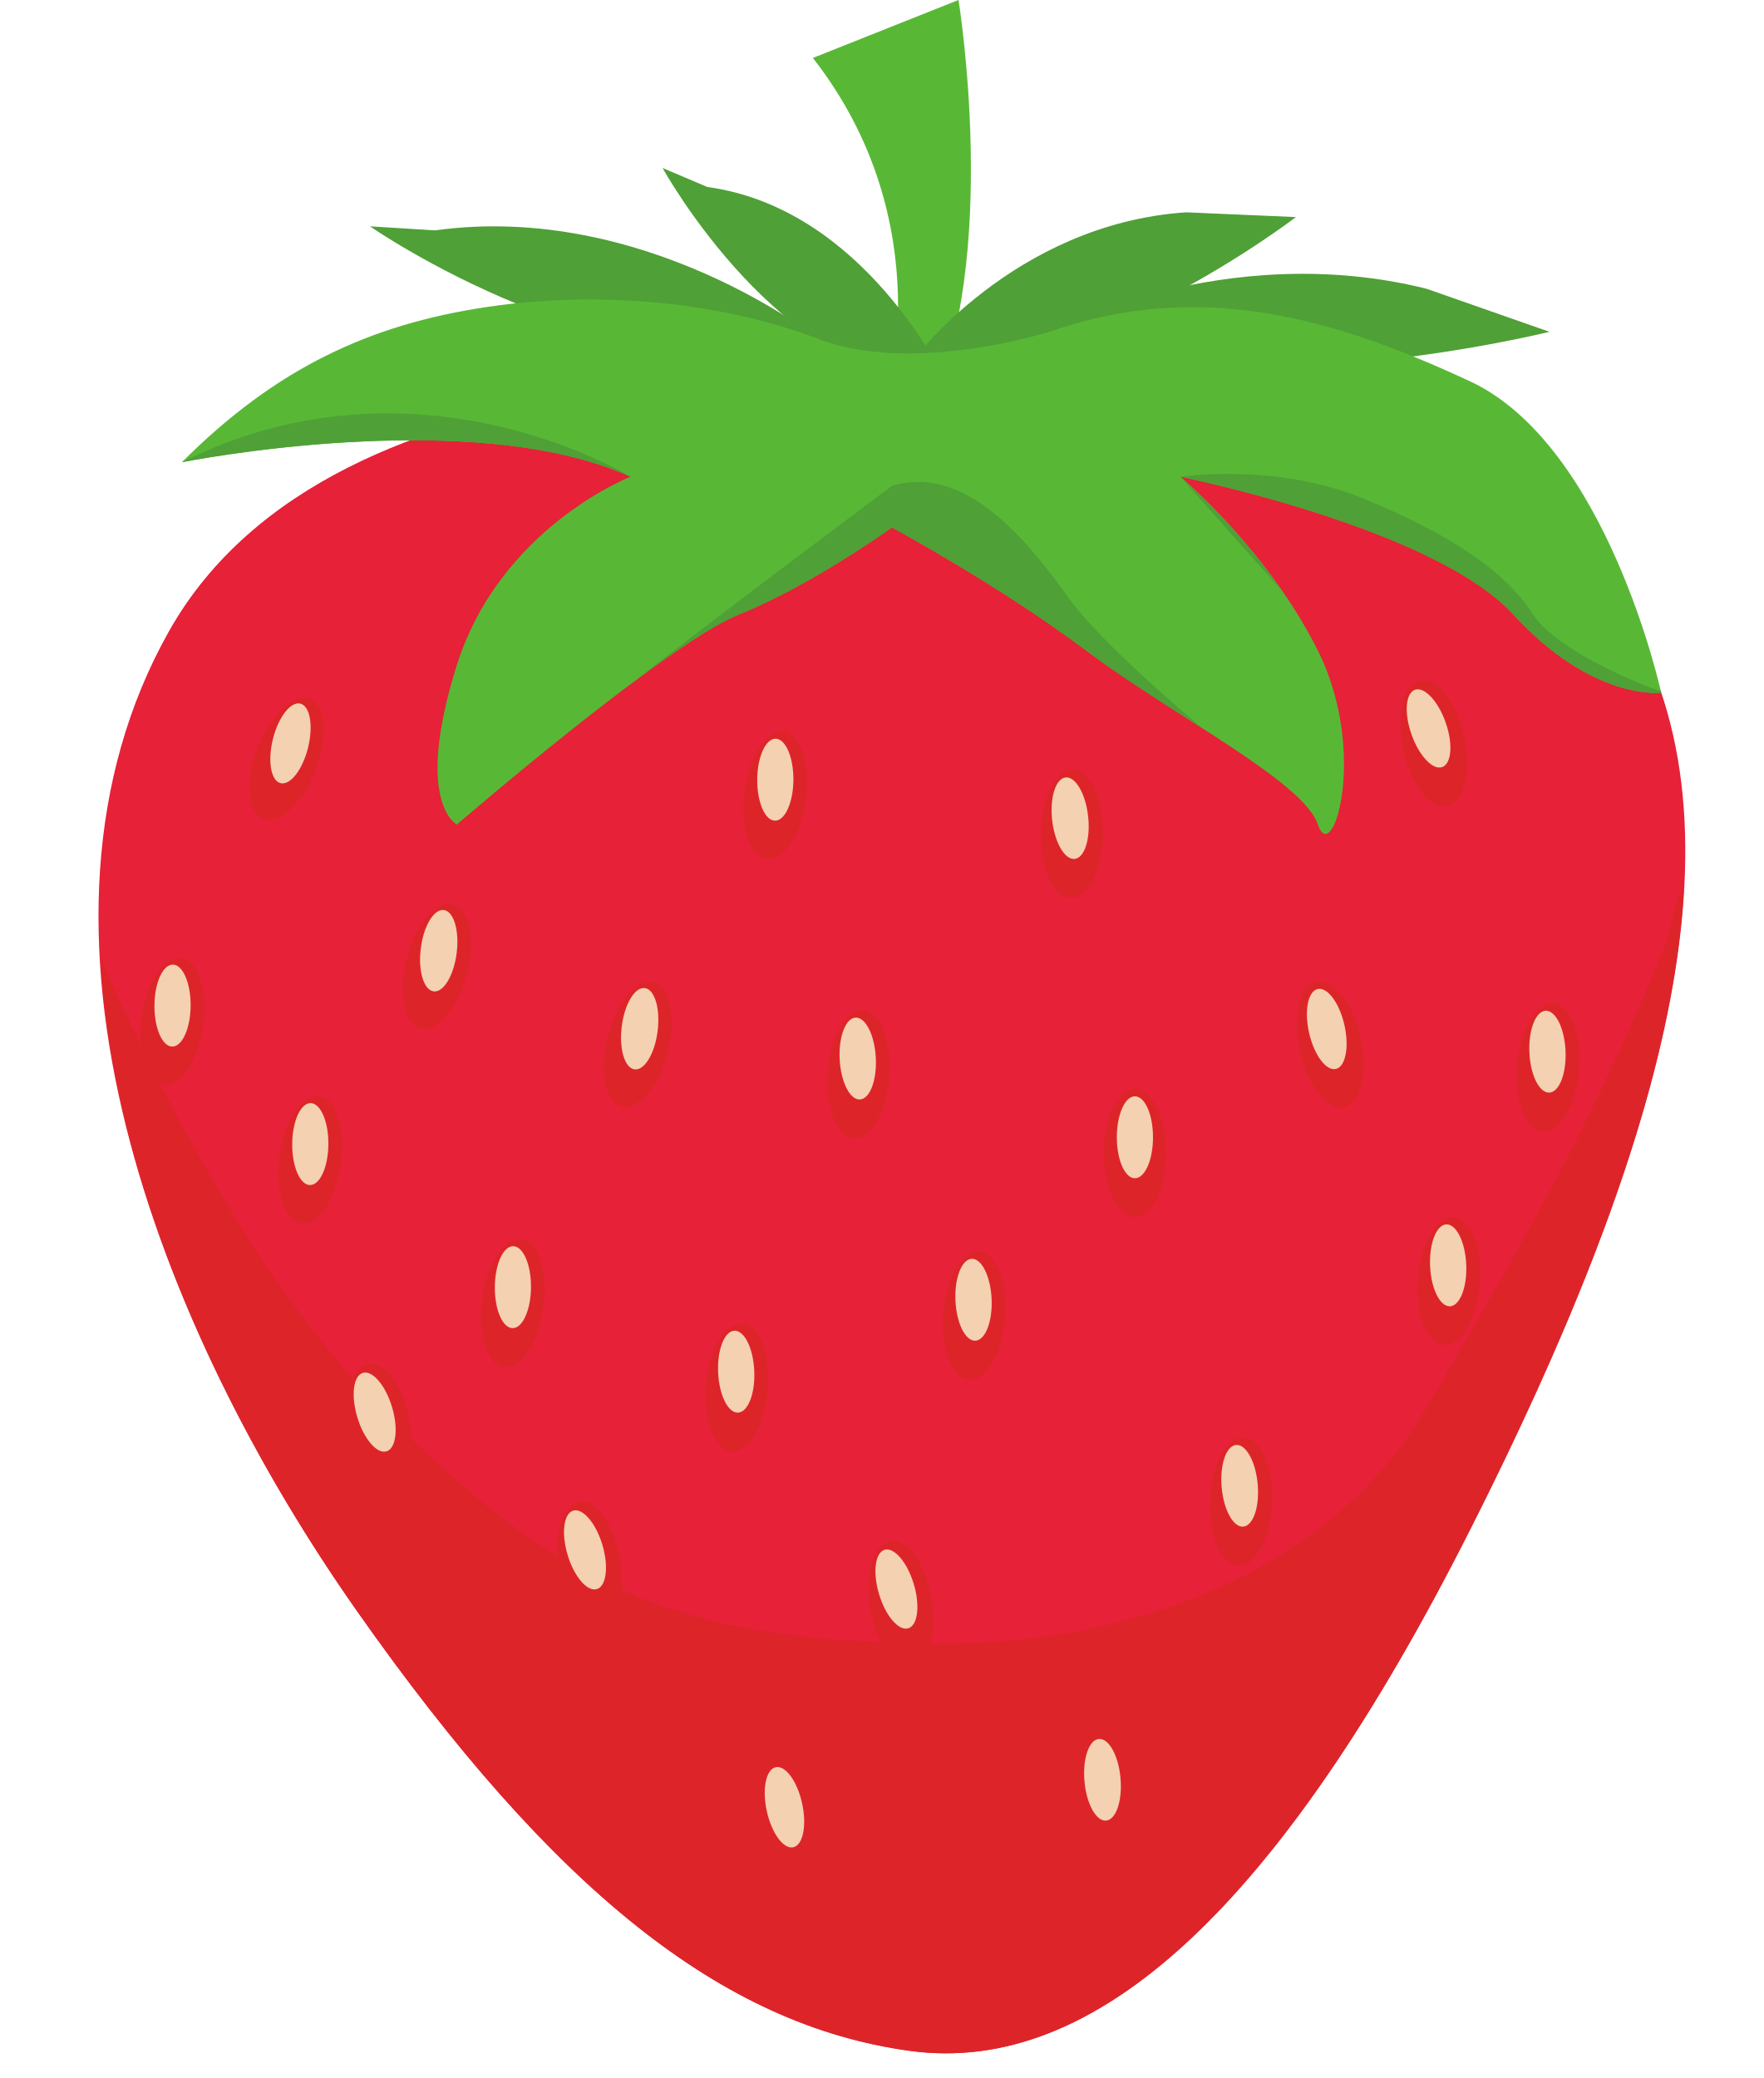
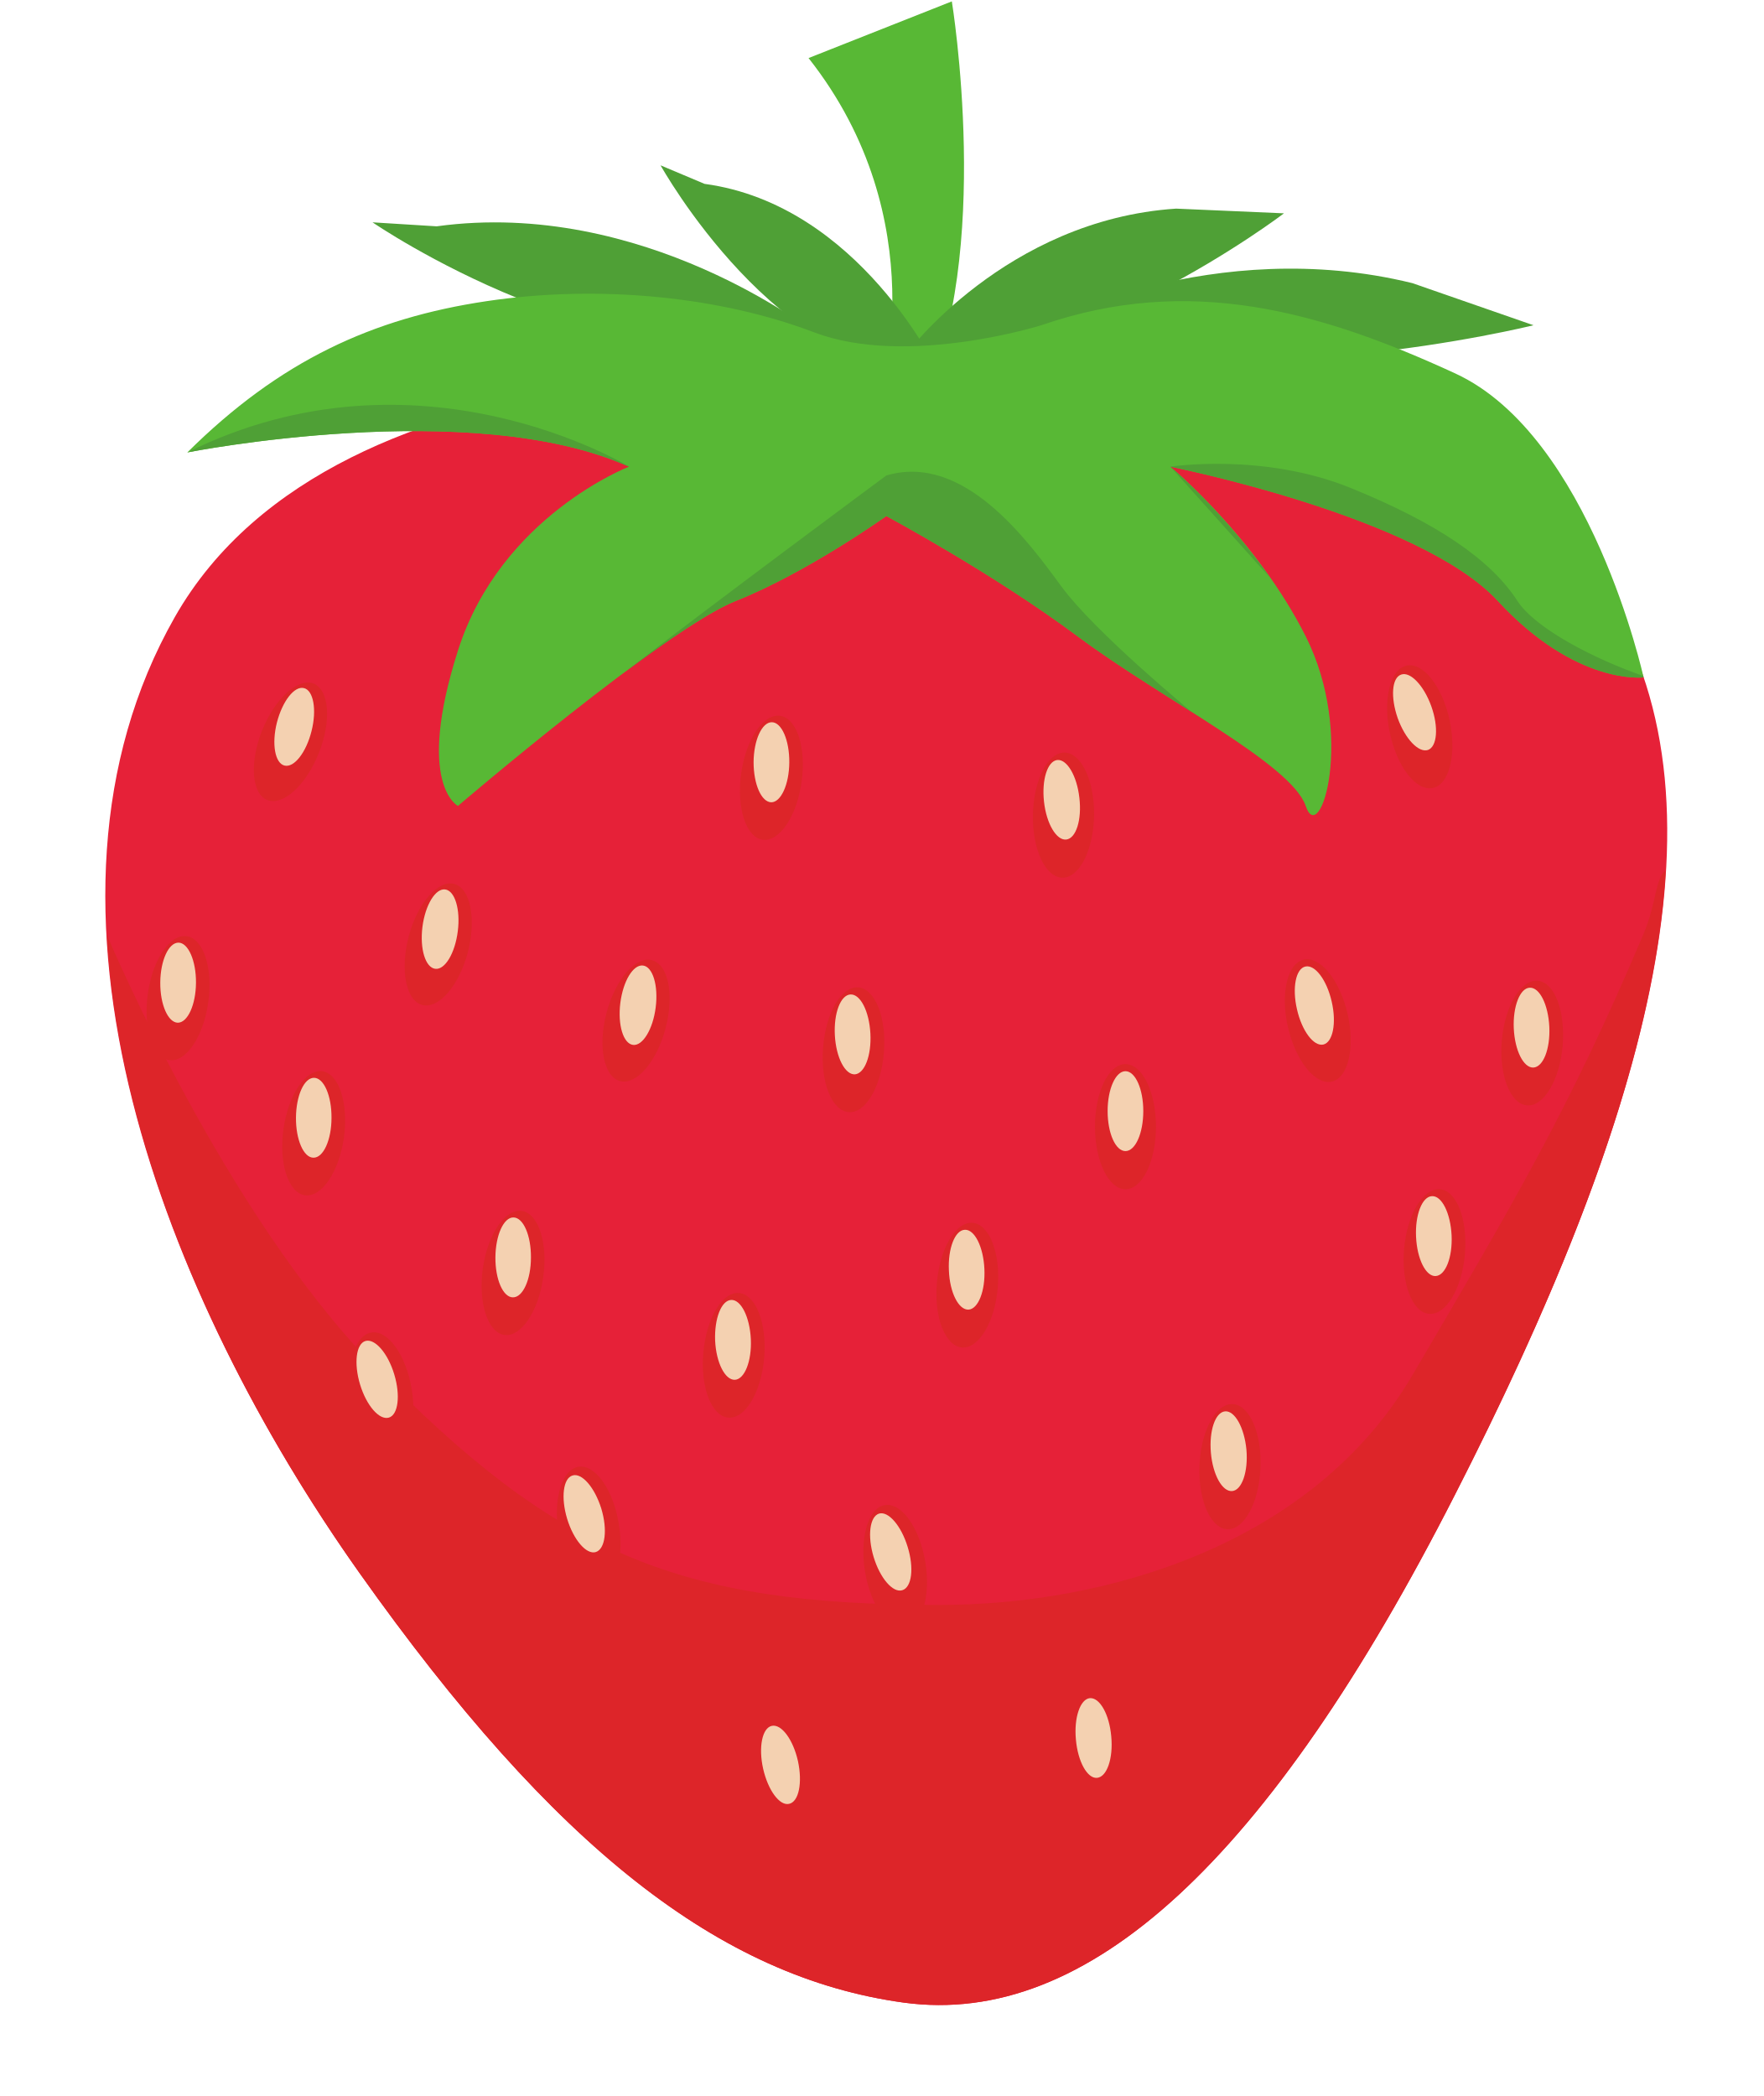
- <svg xmlns="http://www.w3.org/2000/svg" width="364" viewBox="0 0 273 321.75" height="429" version="1.0">
+ <svg xmlns="http://www.w3.org/2000/svg" width="53" zoomAndPan="magnify" viewBox="0 0 39.75 47.25" height="63" preserveAspectRatio="xMidYMid meet" version="1.0">
  <defs>
-     <clipPath id="a">
-       <path d="M76.164 153.852h6.8v6.8h-6.8zm0 0" />
+     <clipPath id="865dc8f8b9">
+       <path d="M 15.457 22.965 L 16.641 22.965 L 16.641 24.148 L 15.457 24.148 Z M 15.457 22.965 " clip-rule="nonzero" />
    </clipPath>
-     <clipPath id="b">
-       <path d="M79.566 153.852a3.4 3.4 0 1 0 0 6.8 3.4 3.4 0 0 0 3.399-3.402 3.396 3.396 0 0 0-3.399-3.398zm0 0" />
+     <clipPath id="38cc2c8de2">
+       <path d="M 16.051 22.965 C 15.723 22.965 15.457 23.23 15.457 23.555 C 15.457 23.883 15.723 24.148 16.051 24.148 C 16.375 24.148 16.641 23.883 16.641 23.555 C 16.641 23.23 16.375 22.965 16.051 22.965 Z M 16.051 22.965 " clip-rule="nonzero" />
+     </clipPath>
+     <clipPath id="713f98b514">
+       <path d="M 0.457 0.965 L 1.641 0.965 L 1.641 2.148 L 0.457 2.148 Z M 0.457 0.965 " clip-rule="nonzero" />
+     </clipPath>
+     <clipPath id="fe37638b0a">
+       <path d="M 1.051 0.965 C 0.723 0.965 0.457 1.23 0.457 1.555 C 0.457 1.883 0.723 2.148 1.051 2.148 C 1.375 2.148 1.641 1.883 1.641 1.555 C 1.641 1.23 1.375 0.965 1.051 0.965 Z M 1.051 0.965 " clip-rule="nonzero" />
+     </clipPath>
+     <clipPath id="f0e8e6363a">
+       <rect x="0" width="2" y="0" height="3" />
+     </clipPath>
+     <clipPath id="2ca47a728f">
+       <path d="M 11.105 21.891 L 12.078 21.891 L 12.078 22.855 L 11.105 22.855 Z M 11.105 21.891 " clip-rule="nonzero" />
+     </clipPath>
+     <clipPath id="62dca6602d">
+       <path d="M 11.59 21.891 C 11.266 21.891 11.105 22.051 11.105 22.371 C 11.105 22.695 11.266 22.855 11.59 22.855 C 11.918 22.855 12.078 22.695 12.078 22.371 C 12.078 22.051 11.918 21.891 11.59 21.891 Z M 11.59 21.891 " clip-rule="nonzero" />
+     </clipPath>
+     <clipPath id="3031806e97">
+       <path d="M 2 8 L 38 8 L 38 45.773 L 2 45.773 Z M 2 8 " clip-rule="nonzero" />
+     </clipPath>
+     <clipPath id="822d299909">
+       <path d="M 2 19 L 38 19 L 38 45.773 L 2 45.773 Z M 2 19 " clip-rule="nonzero" />
    </clipPath>
  </defs>
-   <g clip-path="url(#a)">
-     <g clip-path="url(#b)">
-       <path fill="#62b433" d="M76.164 153.852h6.8v6.8h-6.8zm0 0" />
+   <g clip-path="url(#865dc8f8b9)">
+     <g clip-path="url(#38cc2c8de2)">
+       <g transform="matrix(1, 0, 0, 1, 15, 22)">
+         <g clip-path="url(#f0e8e6363a)">
+           <g clip-path="url(#713f98b514)">
+             <g clip-path="url(#fe37638b0a)">
+               <path fill="#dc0b1b" d="M 0.457 0.965 L 1.641 0.965 L 1.641 2.148 L 0.457 2.148 Z M 0.457 0.965 " fill-opacity="1" fill-rule="nonzero" />
+             </g>
+           </g>
+         </g>
+       </g>
    </g>
  </g>
-   <path fill="#58b835" d="M137.055 62.965s8.96-28.188-11.207-53.992l22.547-8.977s6.582 40.348-4.618 63.371l-6.722-.402" />
-   <path fill="#e62138" d="M133.46 59.766s-81.386-8-107.276 37.933c-25.891 45.93-1.586 108.074 29.03 151.672 30.626 43.598 56.747 64.203 85.622 68.172 28.875 3.965 57.367-22.547 86.687-80.543 29.325-57.996 44.395-108.375 24.043-141.941-20.343-33.567-67.601-38.235-118.105-35.293" />
-   <path fill="#4fa036" d="M126.738 52.496S99.852 31.18 67.363 35.668l-10.082-.621s38.09 26.43 69.457 17.45" />
-   <path fill="#4fa036" d="M146.234 58.75s-12.359-26.473-36.722-29.797l-6.934-2.941s18.684 33.93 43.656 32.738M162.46 51.375s27.013-14.469 58.38-6.672l19.043 6.672s-49.543 12.344-77.422 0" />
-   <path fill="#4fa036" d="M141.176 56.008s15.656-21.356 42.484-23.133l16.973.738s-33.711 25.883-59.457 22.395" />
-   <path fill="#58b835" d="M97.61 73.816s-20.16 7.852-26.883 29.172c-6.723 21.317 0 24.684 0 24.684s32.484-28.047 43.691-32.535c11.2-4.492 23.668-13.469 23.668-13.469s16.656 8.977 30.101 19.074c13.442 10.102 33.61 20.2 35.848 26.93 2.242 6.734 7.844-11.219 0-26.93-7.844-15.707-21.285-26.926-21.285-26.926s39.21 7.852 51.531 21.32c12.324 13.466 22.903 12.122 22.903 12.122s-8.336-38.336-29.625-48.23c-21.282-9.895-41.817-15.762-65.098-7.653 0 0-21.16 6.73-35.723 1.121-14.566-5.605-33.61-7.64-51.531-4.937-17.926 2.695-32.488 9.43-47.05 24.011 0 0 44.812-8.976 69.452 2.246" />
-   <path fill="#dd2529" d="M227.523 237c18.68-36.941 31.528-70.766 33.168-99.152-1.714 1.48-1.386 5.011-3.507 10.09-11.7 27.98-20.664 43.128-36.344 70.054-15.684 26.93-48.242 36.516-74.606 36.465-40.515-.07-59.824-7.852-88.953-38.148-23.133-24.059-40.883-66.04-41.765-68.168 1.902 35.136 19.359 72.27 39.699 101.23 30.625 43.598 56.746 64.203 85.62 68.172 28.88 3.965 57.368-22.547 86.688-80.543" />
-   <path fill="#dd2529" d="M180.508 178.55c0 5.485-2.149 9.927-4.801 9.927s-4.8-4.442-4.8-9.926c0-5.485 2.148-9.926 4.8-9.926 2.652 0 4.8 4.441 4.8 9.926" />
-   <path fill="#f4d1b1" d="M178.508 176.09c0 3.508-1.254 6.347-2.801 6.347-1.547 0-2.8-2.84-2.8-6.347 0-3.504 1.253-6.34 2.8-6.34s2.8 2.836 2.8 6.34" />
-   <path fill="#dd2529" d="M210.637 160.652c1.215 5.344.105 10.16-2.48 10.75-2.587.59-5.669-3.265-6.887-8.613-1.215-5.344-.106-10.156 2.484-10.746 2.582-.59 5.664 3.266 6.883 8.61" />
-   <path fill="#f4d1b1" d="M208.14 158.7c.774 3.417.184 6.468-1.324 6.812-1.507.343-3.359-2.149-4.14-5.567-.778-3.414-.184-6.46 1.324-6.808 1.508-.34 3.36 2.148 4.14 5.562" />
-   <path fill="#dd2529" d="M137.715 166.727c-.418 5.464-2.903 9.73-5.547 9.527-2.648-.207-4.453-4.8-4.031-10.27.422-5.464 2.906-9.73 5.554-9.527 2.641.207 4.446 4.805 4.024 10.27" />
-   <path fill="#f4d1b1" d="M135.59 163.75c.187 3.5-.91 6.402-2.457 6.488-1.543.082-2.946-2.687-3.133-6.187-.191-3.5.91-6.403 2.457-6.485 1.543-.082 2.945 2.684 3.133 6.184" />
-   <path fill="#dd2529" d="M103.379 162.938c-1.383 5.3-4.582 9.058-7.149 8.386-2.566-.668-3.527-5.512-2.144-10.816 1.379-5.305 4.578-9.059 7.14-8.39 2.57.671 3.536 5.51 2.153 10.82" />
-   <path fill="#f4d1b1" d="M101.813 159.633c-.43 3.476-2.028 6.137-3.563 5.945-1.535-.195-2.43-3.168-1.992-6.644.433-3.477 2.027-6.137 3.566-5.946 1.531.192 2.426 3.164 1.989 6.645" />
-   <path fill="#dd2529" d="M72.266 150.855c-1.38 5.305-4.579 9.063-7.145 8.391-2.566-.672-3.531-5.512-2.152-10.816 1.386-5.305 4.582-9.063 7.152-8.39 2.567.667 3.527 5.51 2.145 10.815" />
-   <path fill="#f4d1b1" d="M70.703 147.55c-.437 3.477-2.031 6.141-3.562 5.95-1.54-.195-2.43-3.168-1.996-6.645.437-3.48 2.027-6.14 3.566-5.949 1.535.192 2.426 3.164 1.992 6.645" />
-   <path fill="#dd2529" d="M48.84 119.254c-2.004 5.101-5.63 8.445-8.102 7.473-2.468-.977-2.84-5.903-.832-11 2.008-5.102 5.637-8.446 8.102-7.473 2.469.976 2.844 5.902.832 11" />
-   <path fill="#f4d1b1" d="M47.688 115.785c-.848 3.399-2.754 5.852-4.254 5.477-1.5-.375-2.028-3.438-1.18-6.836.848-3.403 2.75-5.852 4.25-5.477s2.031 3.438 1.184 6.836" />
-   <path fill="#dd2529" d="M31.45 158.82c-.75 5.43-3.485 9.535-6.114 9.172-2.629-.367-4.148-5.062-3.398-10.496.75-5.426 3.488-9.535 6.117-9.168 2.629.363 4.148 5.063 3.394 10.492" />
-   <path fill="#f4d1b1" d="M29.512 155.723c-.024 3.504-1.297 6.336-2.848 6.324-1.543-.012-2.777-2.863-2.754-6.367.027-3.504 1.297-6.336 2.848-6.325 1.543.012 2.781 2.86 2.754 6.368" />
-   <path fill="#dd2529" d="M52.777 180.266c-.75 5.425-3.484 9.535-6.113 9.168-2.629-.364-4.148-5.063-3.398-10.493.75-5.43 3.488-9.535 6.117-9.171 2.629.367 4.148 5.062 3.394 10.496" />
-   <path fill="#f4d1b1" d="M50.84 177.16c-.024 3.504-1.297 6.336-2.844 6.328-1.547-.008-2.781-2.86-2.758-6.363.028-3.504 1.297-6.336 2.848-6.324 1.543.012 2.781 2.855 2.754 6.36" />
-   <path fill="#dd2529" d="M84.145 202.422c-.747 5.43-3.489 9.535-6.118 9.172-2.62-.364-4.144-5.063-3.394-10.489.75-5.433 3.488-9.539 6.113-9.175 2.629.363 4.152 5.062 3.399 10.492" />
-   <path fill="#f4d1b1" d="M82.207 199.324c-.023 3.504-1.297 6.336-2.844 6.324-1.547-.011-2.781-2.859-2.754-6.367.02-3.504 1.297-6.336 2.84-6.324 1.551.012 2.785 2.863 2.758 6.367" />
-   <path fill="#dd2529" d="M124.773 123.844c-.75 5.43-3.488 9.535-6.117 9.172-2.629-.364-4.148-5.059-3.398-10.489.75-5.433 3.488-9.539 6.117-9.175 2.629.363 4.148 5.062 3.398 10.492" />
-   <path fill="#f4d1b1" d="M122.836 120.746c-.027 3.504-1.3 6.336-2.848 6.324-1.547-.011-2.777-2.86-2.758-6.367.028-3.504 1.301-6.336 2.848-6.324 1.543.012 2.777 2.863 2.758 6.367" />
-   <path fill="#dd2529" d="M170.758 129.215c-.102 5.48-2.328 9.883-4.98 9.836-2.653-.047-4.723-4.531-4.626-10.008.098-5.484 2.328-9.89 4.98-9.84 2.65.047 4.723 4.527 4.626 10.012" />
-   <path fill="#f4d1b1" d="M168.46 126.367c.395 3.48-.53 6.45-2.07 6.621-1.538.172-3.1-2.508-3.495-5.988-.391-3.484.539-6.445 2.07-6.621 1.539-.176 3.105 2.508 3.496 5.988" />
-   <path fill="#dd2529" d="M226.684 114.105c1.136 5.364-.047 10.16-2.641 10.707-2.598.551-5.617-3.347-6.754-8.707-1.137-5.363.047-10.16 2.645-10.707 2.593-.554 5.617 3.344 6.75 8.707" />
-   <path fill="#f4d1b1" d="M223.809 111.852c1.168 3.304.93 6.402-.528 6.918-1.46.515-3.59-1.747-4.75-5.051-1.168-3.305-.93-6.399.528-6.914 1.457-.52 3.586 1.742 4.75 5.047" />
-   <path fill="#dd2529" d="M244.473 165.707c-.47 5.461-2.993 9.703-5.633 9.477-2.64-.227-4.403-4.84-3.934-10.301.469-5.461 2.989-9.707 5.63-9.477 2.644.227 4.405 4.836 3.937 10.301" />
-   <path fill="#f4d1b1" d="M242.375 162.71c.156 3.505-.969 6.395-2.512 6.466-1.547.07-2.925-2.711-3.082-6.211-.16-3.504.969-6.395 2.512-6.465 1.547-.07 2.922 2.71 3.082 6.21" />
-   <path fill="#dd2529" d="M229.098 198.785c-.47 5.465-2.989 9.707-5.633 9.48-2.645-.23-4.406-4.84-3.938-10.3.47-5.461 2.993-9.707 5.633-9.48 2.645.23 4.406 4.84 3.938 10.3" />
-   <path fill="#f4d1b1" d="M227 195.793c.156 3.5-.969 6.394-2.512 6.469-1.547.066-2.925-2.715-3.082-6.219-.156-3.5.969-6.395 2.512-6.461 1.547-.07 2.926 2.711 3.082 6.211" />
-   <path fill="#dd2529" d="M155.613 204.117c-.468 5.461-2.988 9.707-5.633 9.477-2.64-.227-4.406-4.84-3.937-10.301.469-5.461 2.992-9.703 5.633-9.48 2.644.23 4.406 4.843 3.937 10.304" />
-   <path fill="#f4d1b1" d="M153.52 201.121c.156 3.504-.97 6.399-2.516 6.469-1.547.066-2.922-2.715-3.082-6.215-.156-3.5.969-6.398 2.516-6.465 1.542-.07 2.921 2.711 3.082 6.211" />
-   <path fill="#dd2529" d="M118.875 215.25c-.469 5.465-2.992 9.707-5.637 9.48-2.64-.23-4.402-4.84-3.937-10.3.469-5.461 2.992-9.707 5.636-9.477 2.645.227 4.407 4.836 3.938 10.297" />
-   <path fill="#f4d1b1" d="M116.773 212.258c.16 3.5-.964 6.394-2.511 6.469-1.543.066-2.926-2.72-3.082-6.22-.157-3.5.968-6.394 2.511-6.46 1.551-.074 2.926 2.71 3.082 6.21" />
-   <path fill="#dd2529" d="M96.02 241.547c.89 5.414-.512 10.144-3.13 10.574-2.617.434-5.46-3.601-6.35-9.012-.888-5.406.51-10.144 3.128-10.574 2.621-.43 5.465 3.606 6.352 9.012" />
-   <path fill="#f4d1b1" d="M93.25 239.164c1.012 3.356.633 6.438-.848 6.887-1.476.445-3.504-1.91-4.515-5.262-1.012-3.355-.633-6.437.847-6.883 1.48-.453 3.504 1.903 4.516 5.258" />
-   <path fill="#dd2529" d="M63.453 220.219c.89 5.414-.508 10.144-3.125 10.578-2.617.43-5.46-3.602-6.348-9.016-.89-5.406.508-10.144 3.125-10.57 2.618-.438 5.461 3.601 6.348 9.008" />
-   <path fill="#f4d1b1" d="M60.688 217.84c1.011 3.351.632 6.433-.848 6.883-1.48.445-3.504-1.907-4.516-5.262-1.011-3.356-.633-6.438.848-6.887 1.48-.449 3.504 1.906 4.516 5.266" />
-   <path fill="#dd2529" d="M144.23 247.617c.887 5.406-.515 10.145-3.132 10.574-2.618.434-5.457-3.605-6.348-9.011-.887-5.41.516-10.145 3.133-10.578 2.617-.43 5.457 3.605 6.347 9.015" />
-   <path fill="#f4d1b1" d="M141.457 245.23c1.02 3.356.64 6.438-.844 6.891-1.48.445-3.5-1.91-4.511-5.262-1.012-3.355-.633-6.437.843-6.89 1.48-.446 3.5 1.91 4.512 5.261" />
-   <path fill="#dd2529" d="M196.938 232.707c-.227 5.477-2.56 9.824-5.211 9.715-2.653-.113-4.614-4.64-4.383-10.121.23-5.477 2.566-9.824 5.215-9.715 2.652.113 4.613 4.644 4.379 10.121" />
-   <path fill="#f4d1b1" d="M194.715 229.809c.312 3.488-.688 6.43-2.23 6.566-1.54.137-3.036-2.582-3.348-6.07-.309-3.493.687-6.434 2.23-6.57 1.543-.141 3.04 2.581 3.348 6.074" />
-   <path fill="#dd2529" d="M175.7 278.223c-.227 5.476-2.563 9.824-5.212 9.718-2.652-.113-4.613-4.644-4.383-10.12.23-5.477 2.567-9.829 5.215-9.72 2.653.114 4.614 4.645 4.38 10.122" />
-   <path fill="#f4d1b1" d="M173.477 275.324c.308 3.488-.688 6.43-2.23 6.57-1.54.133-3.04-2.585-3.349-6.074-.312-3.488.688-6.43 2.227-6.566 1.543-.137 3.043 2.578 3.352 6.07" />
-   <path fill="#dd2529" d="M126.762 281.816c.472 5.461-1.293 10.075-3.934 10.305-2.644.223-5.168-4.016-5.637-9.48-.468-5.461 1.293-10.075 3.934-10.301 2.645-.23 5.168 4.015 5.637 9.476" />
-   <path fill="#f4d1b1" d="M124.184 279.227c.75 3.421.14 6.464-1.371 6.796-1.512.336-3.344-2.168-4.098-5.59-.75-3.425-.137-6.468 1.375-6.8 1.512-.336 3.344 2.168 4.094 5.594" />
-   <path fill="#4fa036" d="M165.68 92.89c-5.332-7.292-15.371-21.32-27.578-17.671 0 0-27.832 20.785-40.91 31.039-.028.023-.044.031-.07.055 6.831-5.133 13.37-9.606 17.296-11.176 11.2-4.492 23.668-13.469 23.668-13.469s16.656 8.977 30.101 19.074c5.446 4.09 11.981 8.176 17.989 12.043l.004.004s-15.164-12.605-20.5-19.898M182.75 73.816l15.68 17.63c-7.371-10.622-15.68-17.63-15.68-17.63M257.184 107.258s-.036-.14-.051-.215c-7.59-2.68-16.918-7.477-19.774-11.906-4.214-6.551-12.601-12.344-26.32-17.957-13.726-5.61-28.289-3.364-28.289-3.364s39.21 7.852 51.531 21.32c12.324 13.466 22.903 12.122 22.903 12.122M97.61 73.816S64.562 53.34 28.155 71.57c0 0 44.813-8.976 69.453 2.246" />
+   <g clip-path="url(#2ca47a728f)">
+     <g clip-path="url(#62dca6602d)">
+       <path fill="#62b433" d="M 11.105 21.891 L 12.078 21.891 L 12.078 22.855 L 11.105 22.855 Z M 11.105 21.891 " fill-opacity="1" fill-rule="nonzero" />
+     </g>
+   </g>
+   <path fill="#58b835" d="M 19.832 8.977 C 19.832 8.977 21.117 4.973 18.227 1.309 L 21.457 0.031 C 21.457 0.031 22.398 5.766 20.797 9.035 Z M 19.832 8.977 " fill-opacity="1" fill-rule="nonzero" />
+   <g clip-path="url(#3031806e97)">
+     <path fill="#e62138" d="M 19.316 8.523 C 19.316 8.523 7.652 7.387 3.941 13.91 C 0.23 20.438 3.715 29.266 8.102 35.457 C 12.492 41.652 16.234 44.578 20.375 45.145 C 24.512 45.707 28.598 41.941 32.797 33.699 C 37 25.461 39.16 18.305 36.246 13.535 C 33.328 8.77 26.555 8.105 19.316 8.523 " fill-opacity="1" fill-rule="nonzero" />
+   </g>
+   <path fill="#4fa036" d="M 18.352 7.492 C 18.352 7.492 14.5 4.461 9.844 5.102 L 8.398 5.012 C 8.398 5.012 13.855 8.766 18.352 7.492 " fill-opacity="1" fill-rule="nonzero" />
+   <path fill="#4fa036" d="M 21.148 8.379 C 21.148 8.379 19.375 4.617 15.883 4.145 L 14.891 3.727 C 14.891 3.727 17.566 8.547 21.148 8.379 M 23.473 7.332 C 23.473 7.332 27.344 5.277 31.84 6.383 L 34.57 7.332 C 34.57 7.332 27.469 9.086 23.473 7.332 " fill-opacity="1" fill-rule="nonzero" />
+   <path fill="#4fa036" d="M 20.422 7.988 C 20.422 7.988 22.668 4.957 26.512 4.703 L 28.945 4.809 C 28.945 4.809 24.113 8.484 20.422 7.988 " fill-opacity="1" fill-rule="nonzero" />
+   <path fill="#58b835" d="M 14.18 10.52 C 14.18 10.52 11.289 11.633 10.324 14.664 C 9.359 17.691 10.324 18.168 10.324 18.168 C 10.324 18.168 14.98 14.184 16.586 13.547 C 18.191 12.91 19.98 11.633 19.98 11.633 C 19.98 11.633 22.367 12.91 24.293 14.344 C 26.219 15.777 29.109 17.215 29.434 18.168 C 29.754 19.125 30.555 16.574 29.434 14.344 C 28.309 12.113 26.383 10.52 26.383 10.52 C 26.383 10.52 32 11.633 33.766 13.547 C 35.535 15.461 37.051 15.27 37.051 15.27 C 37.051 15.27 35.855 9.824 32.805 8.418 C 29.754 7.012 26.809 6.18 23.473 7.332 C 23.473 7.332 20.441 8.285 18.352 7.492 C 16.266 6.695 13.535 6.406 10.969 6.789 C 8.398 7.172 6.309 8.129 4.223 10.199 C 4.223 10.199 10.645 8.926 14.18 10.52 " fill-opacity="1" fill-rule="nonzero" />
+   <g clip-path="url(#822d299909)">
+     <path fill="#dd2529" d="M 32.797 33.699 C 35.477 28.453 37.316 23.648 37.551 19.617 C 37.305 19.824 37.352 20.328 37.051 21.051 C 35.371 25.023 34.086 27.176 31.84 31 C 29.594 34.828 24.926 36.188 21.148 36.18 C 15.34 36.172 12.574 35.066 8.398 30.762 C 5.082 27.344 2.539 21.379 2.41 21.078 C 2.684 26.07 5.188 31.344 8.102 35.457 C 12.492 41.652 16.234 44.578 20.375 45.145 C 24.512 45.707 28.598 41.941 32.797 33.699 " fill-opacity="1" fill-rule="nonzero" />
+   </g>
+   <path fill="#dd2529" d="M 26.059 25.398 C 26.059 26.176 25.75 26.809 25.371 26.809 C 24.992 26.809 24.684 26.176 24.684 25.398 C 24.684 24.617 24.992 23.988 25.371 23.988 C 25.75 23.988 26.059 24.617 26.059 25.398 " fill-opacity="1" fill-rule="nonzero" />
+   <path fill="#f4d1b1" d="M 25.773 25.047 C 25.773 25.547 25.594 25.949 25.371 25.949 C 25.148 25.949 24.969 25.547 24.969 25.047 C 24.969 24.551 25.148 24.148 25.371 24.148 C 25.594 24.148 25.773 24.551 25.773 25.047 " fill-opacity="1" fill-rule="nonzero" />
+   <path fill="#dd2529" d="M 30.379 22.855 C 30.551 23.613 30.395 24.297 30.023 24.383 C 29.652 24.465 29.211 23.918 29.035 23.16 C 28.859 22.398 29.02 21.715 29.391 21.633 C 29.762 21.547 30.203 22.098 30.379 22.855 " fill-opacity="1" fill-rule="nonzero" />
+   <path fill="#f4d1b1" d="M 30.02 22.578 C 30.133 23.062 30.047 23.496 29.832 23.547 C 29.613 23.594 29.348 23.238 29.238 22.754 C 29.125 22.27 29.211 21.836 29.426 21.789 C 29.645 21.738 29.91 22.094 30.02 22.578 " fill-opacity="1" fill-rule="nonzero" />
+   <path fill="#dd2529" d="M 19.926 23.719 C 19.867 24.496 19.512 25.102 19.133 25.07 C 18.75 25.043 18.492 24.391 18.555 23.613 C 18.613 22.836 18.969 22.23 19.348 22.258 C 19.727 22.289 19.988 22.941 19.926 23.719 " fill-opacity="1" fill-rule="nonzero" />
+   <path fill="#f4d1b1" d="M 19.621 23.297 C 19.648 23.793 19.492 24.203 19.27 24.219 C 19.047 24.227 18.848 23.836 18.82 23.34 C 18.793 22.84 18.949 22.43 19.172 22.418 C 19.395 22.406 19.594 22.797 19.621 23.297 " fill-opacity="1" fill-rule="nonzero" />
+   <path fill="#dd2529" d="M 15.004 23.18 C 14.805 23.934 14.348 24.465 13.98 24.371 C 13.613 24.277 13.473 23.59 13.672 22.836 C 13.871 22.082 14.328 21.547 14.695 21.645 C 15.066 21.738 15.203 22.426 15.004 23.18 " fill-opacity="1" fill-rule="nonzero" />
+   <path fill="#f4d1b1" d="M 14.781 22.711 C 14.719 23.203 14.488 23.582 14.27 23.555 C 14.051 23.527 13.922 23.105 13.984 22.609 C 14.047 22.117 14.273 21.738 14.496 21.766 C 14.715 21.793 14.844 22.215 14.781 22.711 " fill-opacity="1" fill-rule="nonzero" />
+   <path fill="#dd2529" d="M 10.547 21.465 C 10.348 22.219 9.891 22.75 9.52 22.656 C 9.152 22.559 9.016 21.871 9.211 21.117 C 9.41 20.363 9.871 19.832 10.238 19.926 C 10.605 20.023 10.742 20.711 10.547 21.465 " fill-opacity="1" fill-rule="nonzero" />
+   <path fill="#f4d1b1" d="M 10.32 20.992 C 10.258 21.488 10.031 21.867 9.812 21.84 C 9.59 21.812 9.461 21.391 9.523 20.895 C 9.586 20.402 9.816 20.023 10.035 20.051 C 10.254 20.078 10.383 20.5 10.32 20.992 " fill-opacity="1" fill-rule="nonzero" />
+   <path fill="#dd2529" d="M 7.188 16.973 C 6.902 17.699 6.379 18.172 6.027 18.035 C 5.672 17.898 5.621 17.195 5.906 16.473 C 6.195 15.75 6.715 15.273 7.07 15.41 C 7.422 15.551 7.477 16.25 7.188 16.973 " fill-opacity="1" fill-rule="nonzero" />
+   <path fill="#f4d1b1" d="M 7.023 16.48 C 6.902 16.965 6.629 17.312 6.414 17.258 C 6.199 17.207 6.121 16.77 6.242 16.289 C 6.367 15.805 6.637 15.457 6.852 15.512 C 7.066 15.562 7.145 16 7.023 16.48 " fill-opacity="1" fill-rule="nonzero" />
+   <path fill="#dd2529" d="M 4.695 22.594 C 4.586 23.367 4.195 23.949 3.82 23.898 C 3.441 23.844 3.223 23.18 3.332 22.406 C 3.438 21.637 3.832 21.051 4.207 21.105 C 4.586 21.156 4.805 21.824 4.695 22.594 " fill-opacity="1" fill-rule="nonzero" />
+   <path fill="#f4d1b1" d="M 4.418 22.156 C 4.414 22.652 4.23 23.055 4.008 23.055 C 3.789 23.051 3.609 22.648 3.613 22.148 C 3.617 21.652 3.801 21.25 4.023 21.25 C 4.242 21.25 4.422 21.656 4.418 22.156 " fill-opacity="1" fill-rule="nonzero" />
+   <path fill="#dd2529" d="M 7.754 25.641 C 7.645 26.41 7.254 26.996 6.875 26.945 C 6.5 26.891 6.281 26.223 6.391 25.453 C 6.496 24.684 6.891 24.098 7.266 24.148 C 7.641 24.203 7.859 24.871 7.754 25.641 " fill-opacity="1" fill-rule="nonzero" />
+   <path fill="#f4d1b1" d="M 7.473 25.199 C 7.473 25.699 7.289 26.102 7.066 26.098 C 6.844 26.098 6.668 25.691 6.672 25.195 C 6.676 24.699 6.855 24.297 7.078 24.297 C 7.301 24.297 7.477 24.703 7.473 25.199 " fill-opacity="1" fill-rule="nonzero" />
+   <path fill="#dd2529" d="M 12.246 28.789 C 12.141 29.559 11.746 30.145 11.371 30.094 C 10.996 30.039 10.777 29.371 10.883 28.602 C 10.992 27.828 11.383 27.246 11.762 27.297 C 12.137 27.352 12.355 28.016 12.246 28.789 " fill-opacity="1" fill-rule="nonzero" />
+   <path fill="#f4d1b1" d="M 11.969 28.348 C 11.969 28.848 11.785 29.25 11.562 29.246 C 11.34 29.246 11.164 28.84 11.168 28.344 C 11.172 27.844 11.355 27.441 11.574 27.445 C 11.797 27.445 11.973 27.852 11.969 28.348 " fill-opacity="1" fill-rule="nonzero" />
+   <path fill="#dd2529" d="M 18.07 17.625 C 17.965 18.398 17.57 18.98 17.195 18.93 C 16.816 18.879 16.602 18.211 16.707 17.438 C 16.816 16.668 17.207 16.082 17.586 16.137 C 17.961 16.188 18.18 16.855 18.07 17.625 " fill-opacity="1" fill-rule="nonzero" />
+   <path fill="#f4d1b1" d="M 17.793 17.188 C 17.789 17.684 17.605 18.086 17.387 18.086 C 17.164 18.082 16.988 17.68 16.988 17.18 C 16.992 16.684 17.176 16.281 17.398 16.281 C 17.621 16.281 17.797 16.688 17.793 17.188 " fill-opacity="1" fill-rule="nonzero" />
+   <path fill="#dd2529" d="M 24.664 18.391 C 24.648 19.168 24.328 19.793 23.949 19.785 C 23.566 19.781 23.27 19.145 23.285 18.363 C 23.301 17.586 23.617 16.961 24 16.965 C 24.379 16.973 24.676 17.609 24.664 18.391 " fill-opacity="1" fill-rule="nonzero" />
+   <path fill="#f4d1b1" d="M 24.332 17.984 C 24.391 18.48 24.258 18.902 24.035 18.926 C 23.816 18.949 23.59 18.57 23.535 18.074 C 23.48 17.578 23.613 17.16 23.832 17.133 C 24.051 17.109 24.277 17.488 24.332 17.984 " fill-opacity="1" fill-rule="nonzero" />
+   <path fill="#dd2529" d="M 32.68 16.242 C 32.84 17.004 32.672 17.688 32.301 17.762 C 31.926 17.844 31.496 17.289 31.332 16.527 C 31.168 15.766 31.34 15.082 31.711 15.004 C 32.082 14.926 32.516 15.48 32.68 16.242 " fill-opacity="1" fill-rule="nonzero" />
+   <path fill="#f4d1b1" d="M 32.266 15.922 C 32.434 16.391 32.398 16.832 32.191 16.906 C 31.98 16.977 31.676 16.656 31.508 16.188 C 31.344 15.719 31.375 15.277 31.586 15.207 C 31.793 15.133 32.098 15.453 32.266 15.922 " fill-opacity="1" fill-rule="nonzero" />
+   <path fill="#dd2529" d="M 35.227 23.574 C 35.16 24.348 34.797 24.953 34.422 24.918 C 34.043 24.887 33.789 24.23 33.855 23.457 C 33.922 22.68 34.285 22.078 34.664 22.109 C 35.043 22.141 35.293 22.797 35.227 23.574 " fill-opacity="1" fill-rule="nonzero" />
+   <path fill="#f4d1b1" d="M 34.926 23.148 C 34.949 23.645 34.789 24.055 34.566 24.066 C 34.344 24.074 34.148 23.68 34.125 23.184 C 34.102 22.688 34.266 22.273 34.484 22.266 C 34.707 22.254 34.902 22.648 34.926 23.148 " fill-opacity="1" fill-rule="nonzero" />
+   <path fill="#dd2529" d="M 33.023 28.273 C 32.957 29.047 32.594 29.652 32.215 29.617 C 31.836 29.586 31.586 28.93 31.652 28.156 C 31.719 27.379 32.082 26.777 32.461 26.809 C 32.84 26.84 33.09 27.496 33.023 28.273 " fill-opacity="1" fill-rule="nonzero" />
+   <path fill="#f4d1b1" d="M 32.723 27.848 C 32.746 28.344 32.586 28.754 32.363 28.766 C 32.141 28.777 31.945 28.379 31.922 27.883 C 31.898 27.387 32.059 26.973 32.281 26.965 C 32.504 26.953 32.699 27.352 32.723 27.848 " fill-opacity="1" fill-rule="nonzero" />
+   <path fill="#dd2529" d="M 22.492 29.031 C 22.426 29.805 22.062 30.41 21.684 30.375 C 21.305 30.344 21.051 29.688 21.121 28.914 C 21.188 28.137 21.547 27.535 21.926 27.566 C 22.305 27.598 22.559 28.254 22.492 29.031 " fill-opacity="1" fill-rule="nonzero" />
+   <path fill="#f4d1b1" d="M 22.191 28.605 C 22.215 29.102 22.051 29.512 21.832 29.523 C 21.609 29.531 21.41 29.137 21.391 28.641 C 21.367 28.145 21.527 27.73 21.75 27.723 C 21.969 27.711 22.168 28.105 22.191 28.605 " fill-opacity="1" fill-rule="nonzero" />
+   <path fill="#dd2529" d="M 17.227 30.609 C 17.16 31.387 16.797 31.992 16.418 31.957 C 16.039 31.926 15.785 31.27 15.855 30.496 C 15.922 29.719 16.281 29.117 16.66 29.148 C 17.039 29.18 17.293 29.836 17.227 30.609 " fill-opacity="1" fill-rule="nonzero" />
+   <path fill="#f4d1b1" d="M 16.926 30.188 C 16.949 30.684 16.785 31.094 16.566 31.105 C 16.344 31.113 16.145 30.719 16.121 30.223 C 16.102 29.723 16.262 29.312 16.484 29.305 C 16.703 29.293 16.902 29.688 16.926 30.188 " fill-opacity="1" fill-rule="nonzero" />
+   <path fill="#dd2529" d="M 13.949 34.348 C 14.078 35.117 13.875 35.789 13.5 35.848 C 13.125 35.91 12.719 35.336 12.59 34.57 C 12.465 33.801 12.664 33.129 13.039 33.066 C 13.414 33.004 13.824 33.578 13.949 34.348 " fill-opacity="1" fill-rule="nonzero" />
+   <path fill="#f4d1b1" d="M 13.555 34.008 C 13.699 34.484 13.645 34.922 13.43 34.988 C 13.219 35.051 12.93 34.715 12.785 34.238 C 12.641 33.762 12.695 33.324 12.906 33.262 C 13.117 33.195 13.406 33.531 13.555 34.008 " fill-opacity="1" fill-rule="nonzero" />
+   <path fill="#dd2529" d="M 9.281 31.316 C 9.41 32.086 9.211 32.758 8.836 32.82 C 8.461 32.883 8.051 32.309 7.926 31.539 C 7.797 30.77 7.996 30.098 8.371 30.039 C 8.746 29.977 9.156 30.551 9.281 31.316 " fill-opacity="1" fill-rule="nonzero" />
+   <path fill="#f4d1b1" d="M 8.887 30.98 C 9.031 31.457 8.977 31.895 8.766 31.957 C 8.551 32.02 8.262 31.688 8.117 31.211 C 7.973 30.734 8.027 30.293 8.238 30.23 C 8.449 30.168 8.742 30.5 8.887 30.98 " fill-opacity="1" fill-rule="nonzero" />
+   <path fill="#dd2529" d="M 20.859 35.211 C 20.988 35.977 20.785 36.652 20.41 36.711 C 20.035 36.773 19.629 36.199 19.5 35.43 C 19.375 34.664 19.574 33.988 19.949 33.93 C 20.324 33.867 20.73 34.441 20.859 35.211 " fill-opacity="1" fill-rule="nonzero" />
+   <path fill="#f4d1b1" d="M 20.461 34.871 C 20.609 35.348 20.555 35.785 20.34 35.848 C 20.129 35.914 19.84 35.578 19.695 35.102 C 19.551 34.625 19.605 34.188 19.816 34.121 C 20.027 34.059 20.316 34.395 20.461 34.871 " fill-opacity="1" fill-rule="nonzero" />
+   <path fill="#dd2529" d="M 28.414 33.09 C 28.383 33.871 28.047 34.488 27.668 34.473 C 27.289 34.457 27.008 33.812 27.039 33.035 C 27.074 32.254 27.406 31.637 27.785 31.652 C 28.168 31.668 28.449 32.312 28.414 33.09 " fill-opacity="1" fill-rule="nonzero" />
+   <path fill="#f4d1b1" d="M 28.098 32.68 C 28.141 33.176 27.996 33.594 27.777 33.613 C 27.555 33.633 27.34 33.246 27.297 32.75 C 27.254 32.254 27.395 31.836 27.617 31.816 C 27.836 31.797 28.051 32.184 28.098 32.68 " fill-opacity="1" fill-rule="nonzero" />
+   <path fill="#dd2529" d="M 25.371 39.559 C 25.34 40.336 25.004 40.953 24.625 40.938 C 24.242 40.922 23.961 40.277 23.996 39.5 C 24.027 38.723 24.363 38.105 24.742 38.121 C 25.121 38.137 25.402 38.777 25.371 39.559 " fill-opacity="1" fill-rule="nonzero" />
+   <path fill="#f4d1b1" d="M 25.051 39.145 C 25.098 39.641 24.953 40.059 24.73 40.078 C 24.512 40.098 24.297 39.711 24.254 39.215 C 24.207 38.719 24.352 38.301 24.57 38.281 C 24.793 38.266 25.008 38.648 25.051 39.145 " fill-opacity="1" fill-rule="nonzero" />
+   <path fill="#dd2529" d="M 18.355 40.066 C 18.426 40.844 18.172 41.5 17.793 41.531 C 17.414 41.562 17.051 40.961 16.984 40.184 C 16.918 39.41 17.168 38.754 17.547 38.723 C 17.926 38.688 18.289 39.293 18.355 40.066 " fill-opacity="1" fill-rule="nonzero" />
+   <path fill="#f4d1b1" d="M 17.988 39.699 C 18.094 40.188 18.008 40.617 17.789 40.664 C 17.574 40.715 17.312 40.355 17.203 39.871 C 17.094 39.383 17.184 38.953 17.398 38.906 C 17.617 38.859 17.879 39.215 17.988 39.699 " fill-opacity="1" fill-rule="nonzero" />
+   <path fill="#4fa036" d="M 23.934 13.23 C 23.172 12.191 21.73 10.199 19.98 10.719 C 19.98 10.719 15.992 13.672 14.117 15.129 C 14.113 15.133 14.113 15.133 14.109 15.137 C 15.086 14.406 16.023 13.77 16.586 13.547 C 18.191 12.91 19.98 11.633 19.98 11.633 C 19.98 11.633 22.367 12.91 24.293 14.344 C 25.074 14.926 26.012 15.504 26.871 16.055 C 26.871 16.055 24.699 14.266 23.934 13.23 M 26.383 10.52 L 28.629 13.023 C 27.57 11.516 26.383 10.52 26.383 10.52 M 37.051 15.27 C 37.051 15.27 37.043 15.25 37.043 15.238 C 35.953 14.859 34.617 14.176 34.207 13.547 C 33.605 12.617 32.402 11.793 30.438 10.996 C 28.469 10.199 26.383 10.52 26.383 10.52 C 26.383 10.52 32 11.633 33.766 13.547 C 35.535 15.461 37.051 15.27 37.051 15.27 M 14.18 10.52 C 14.18 10.52 9.441 7.609 4.223 10.199 C 4.223 10.199 10.645 8.926 14.176 10.52 " fill-opacity="1" fill-rule="nonzero" />
</svg>
